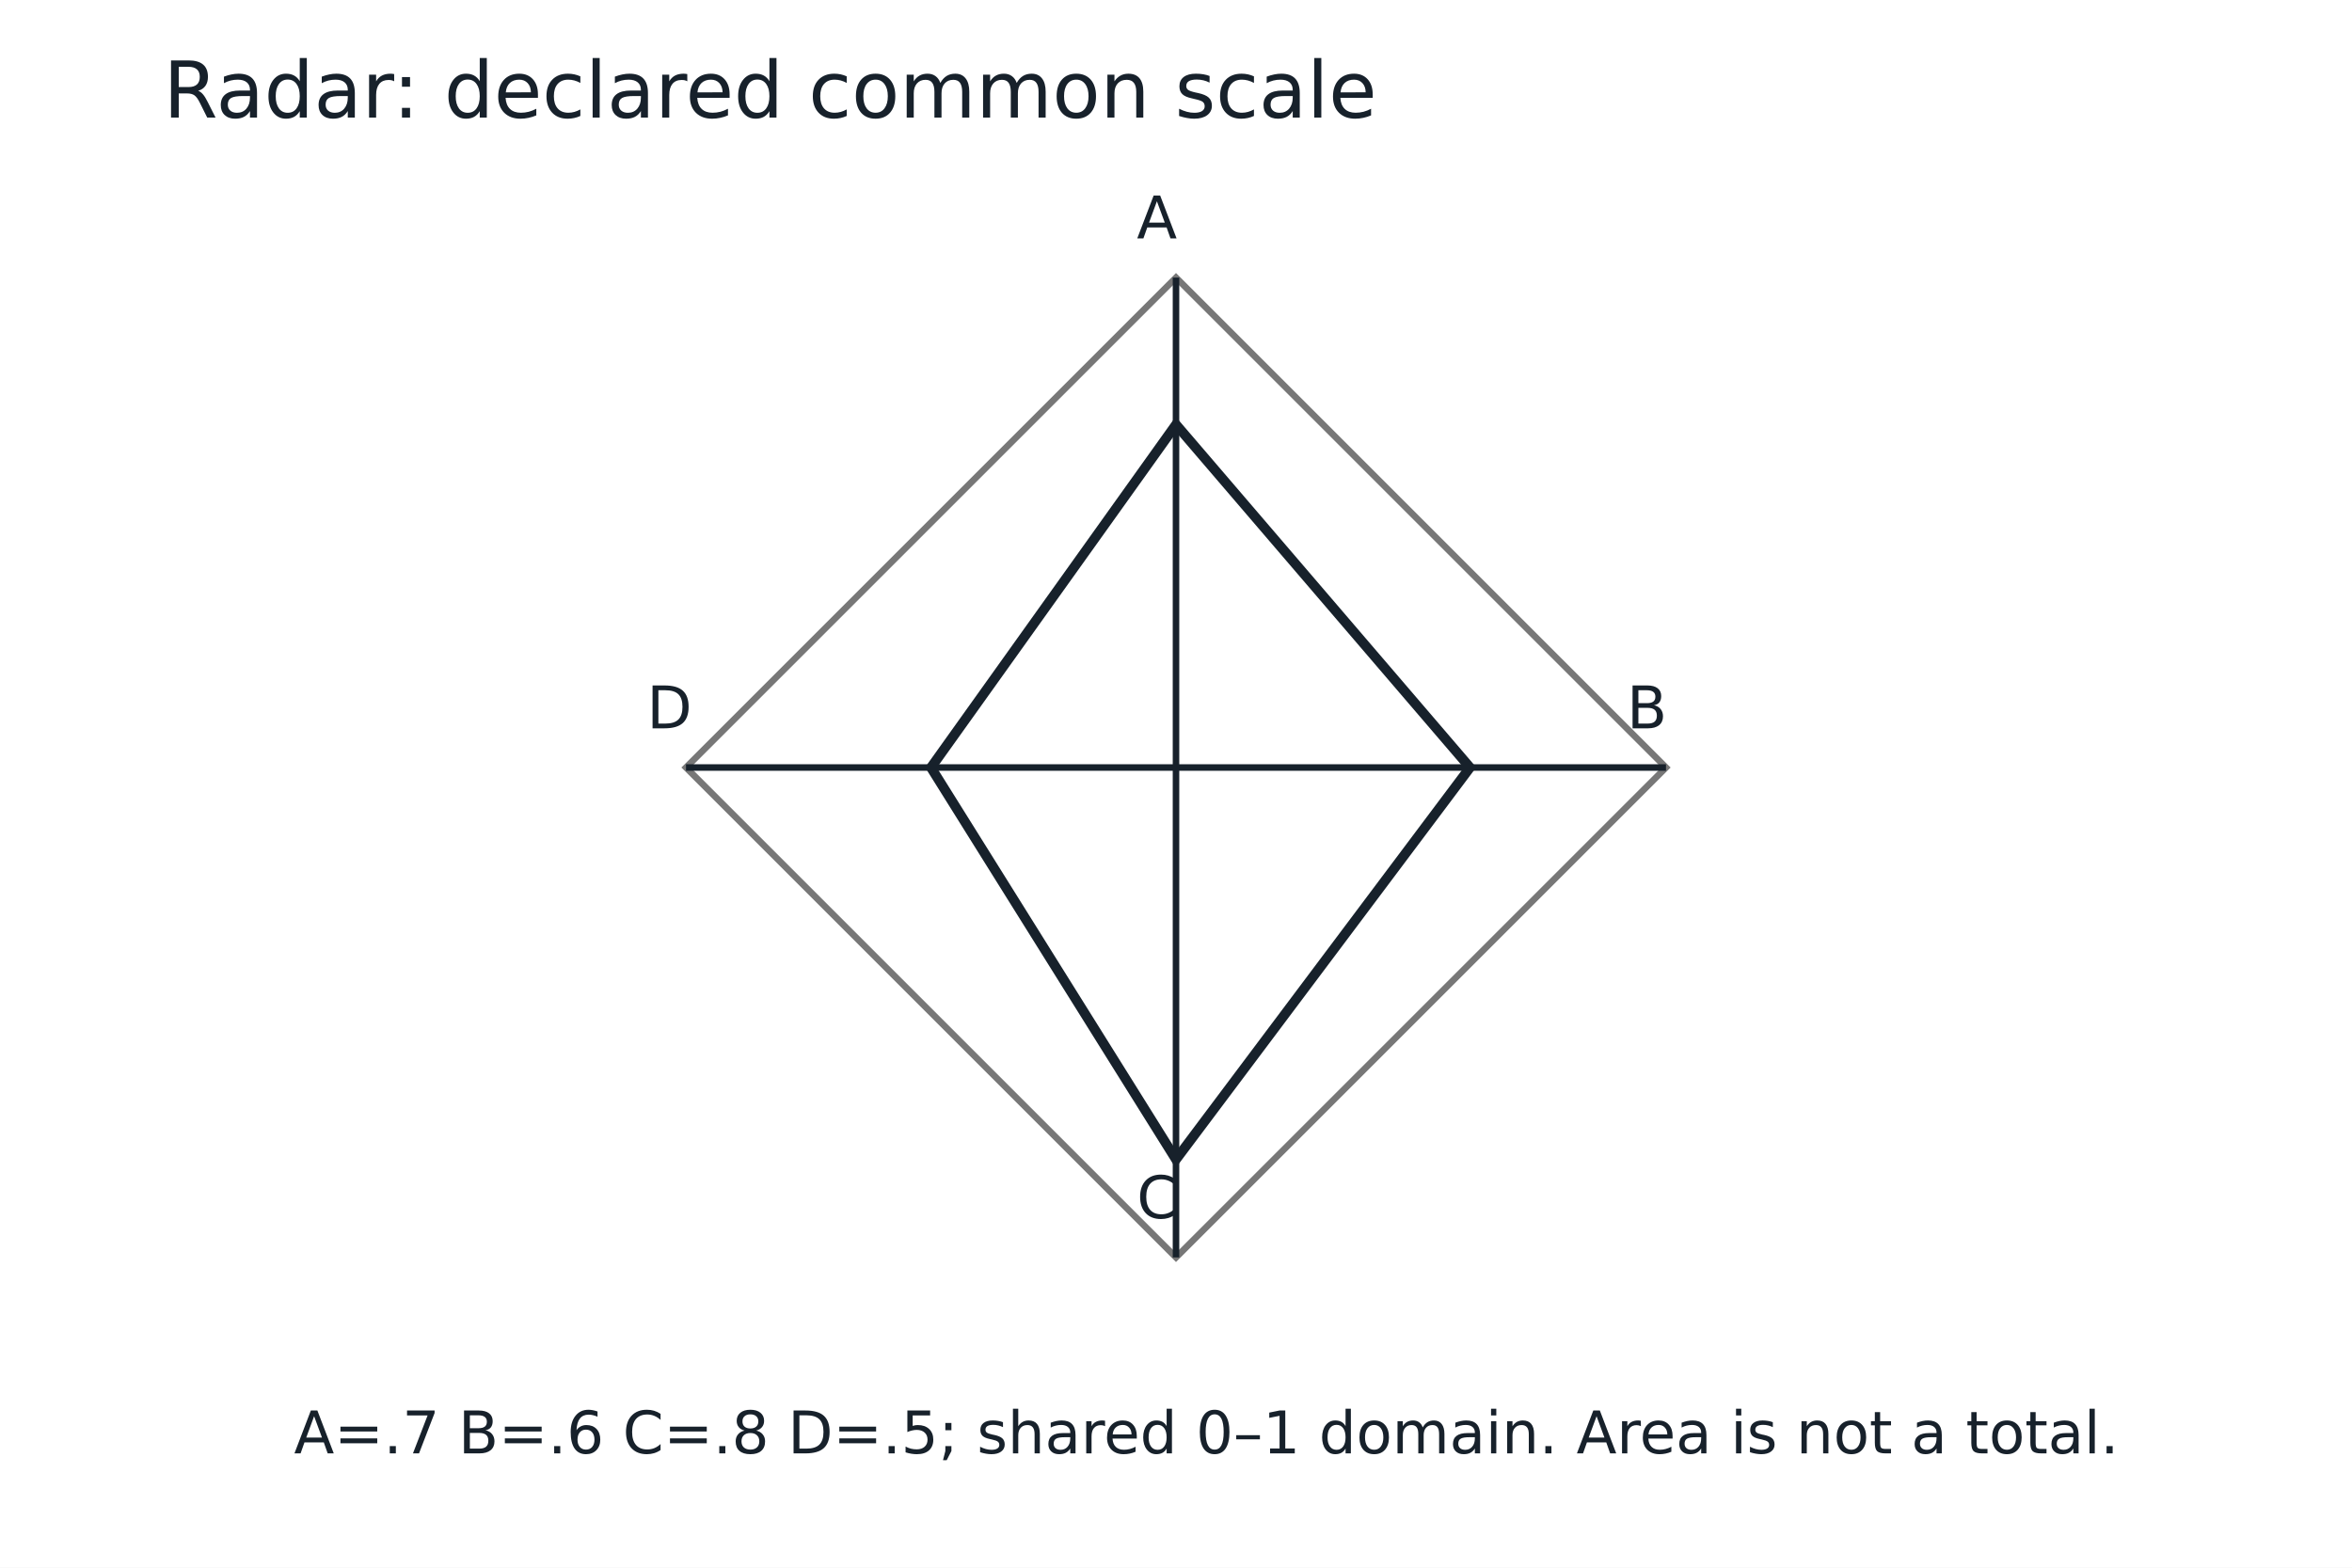
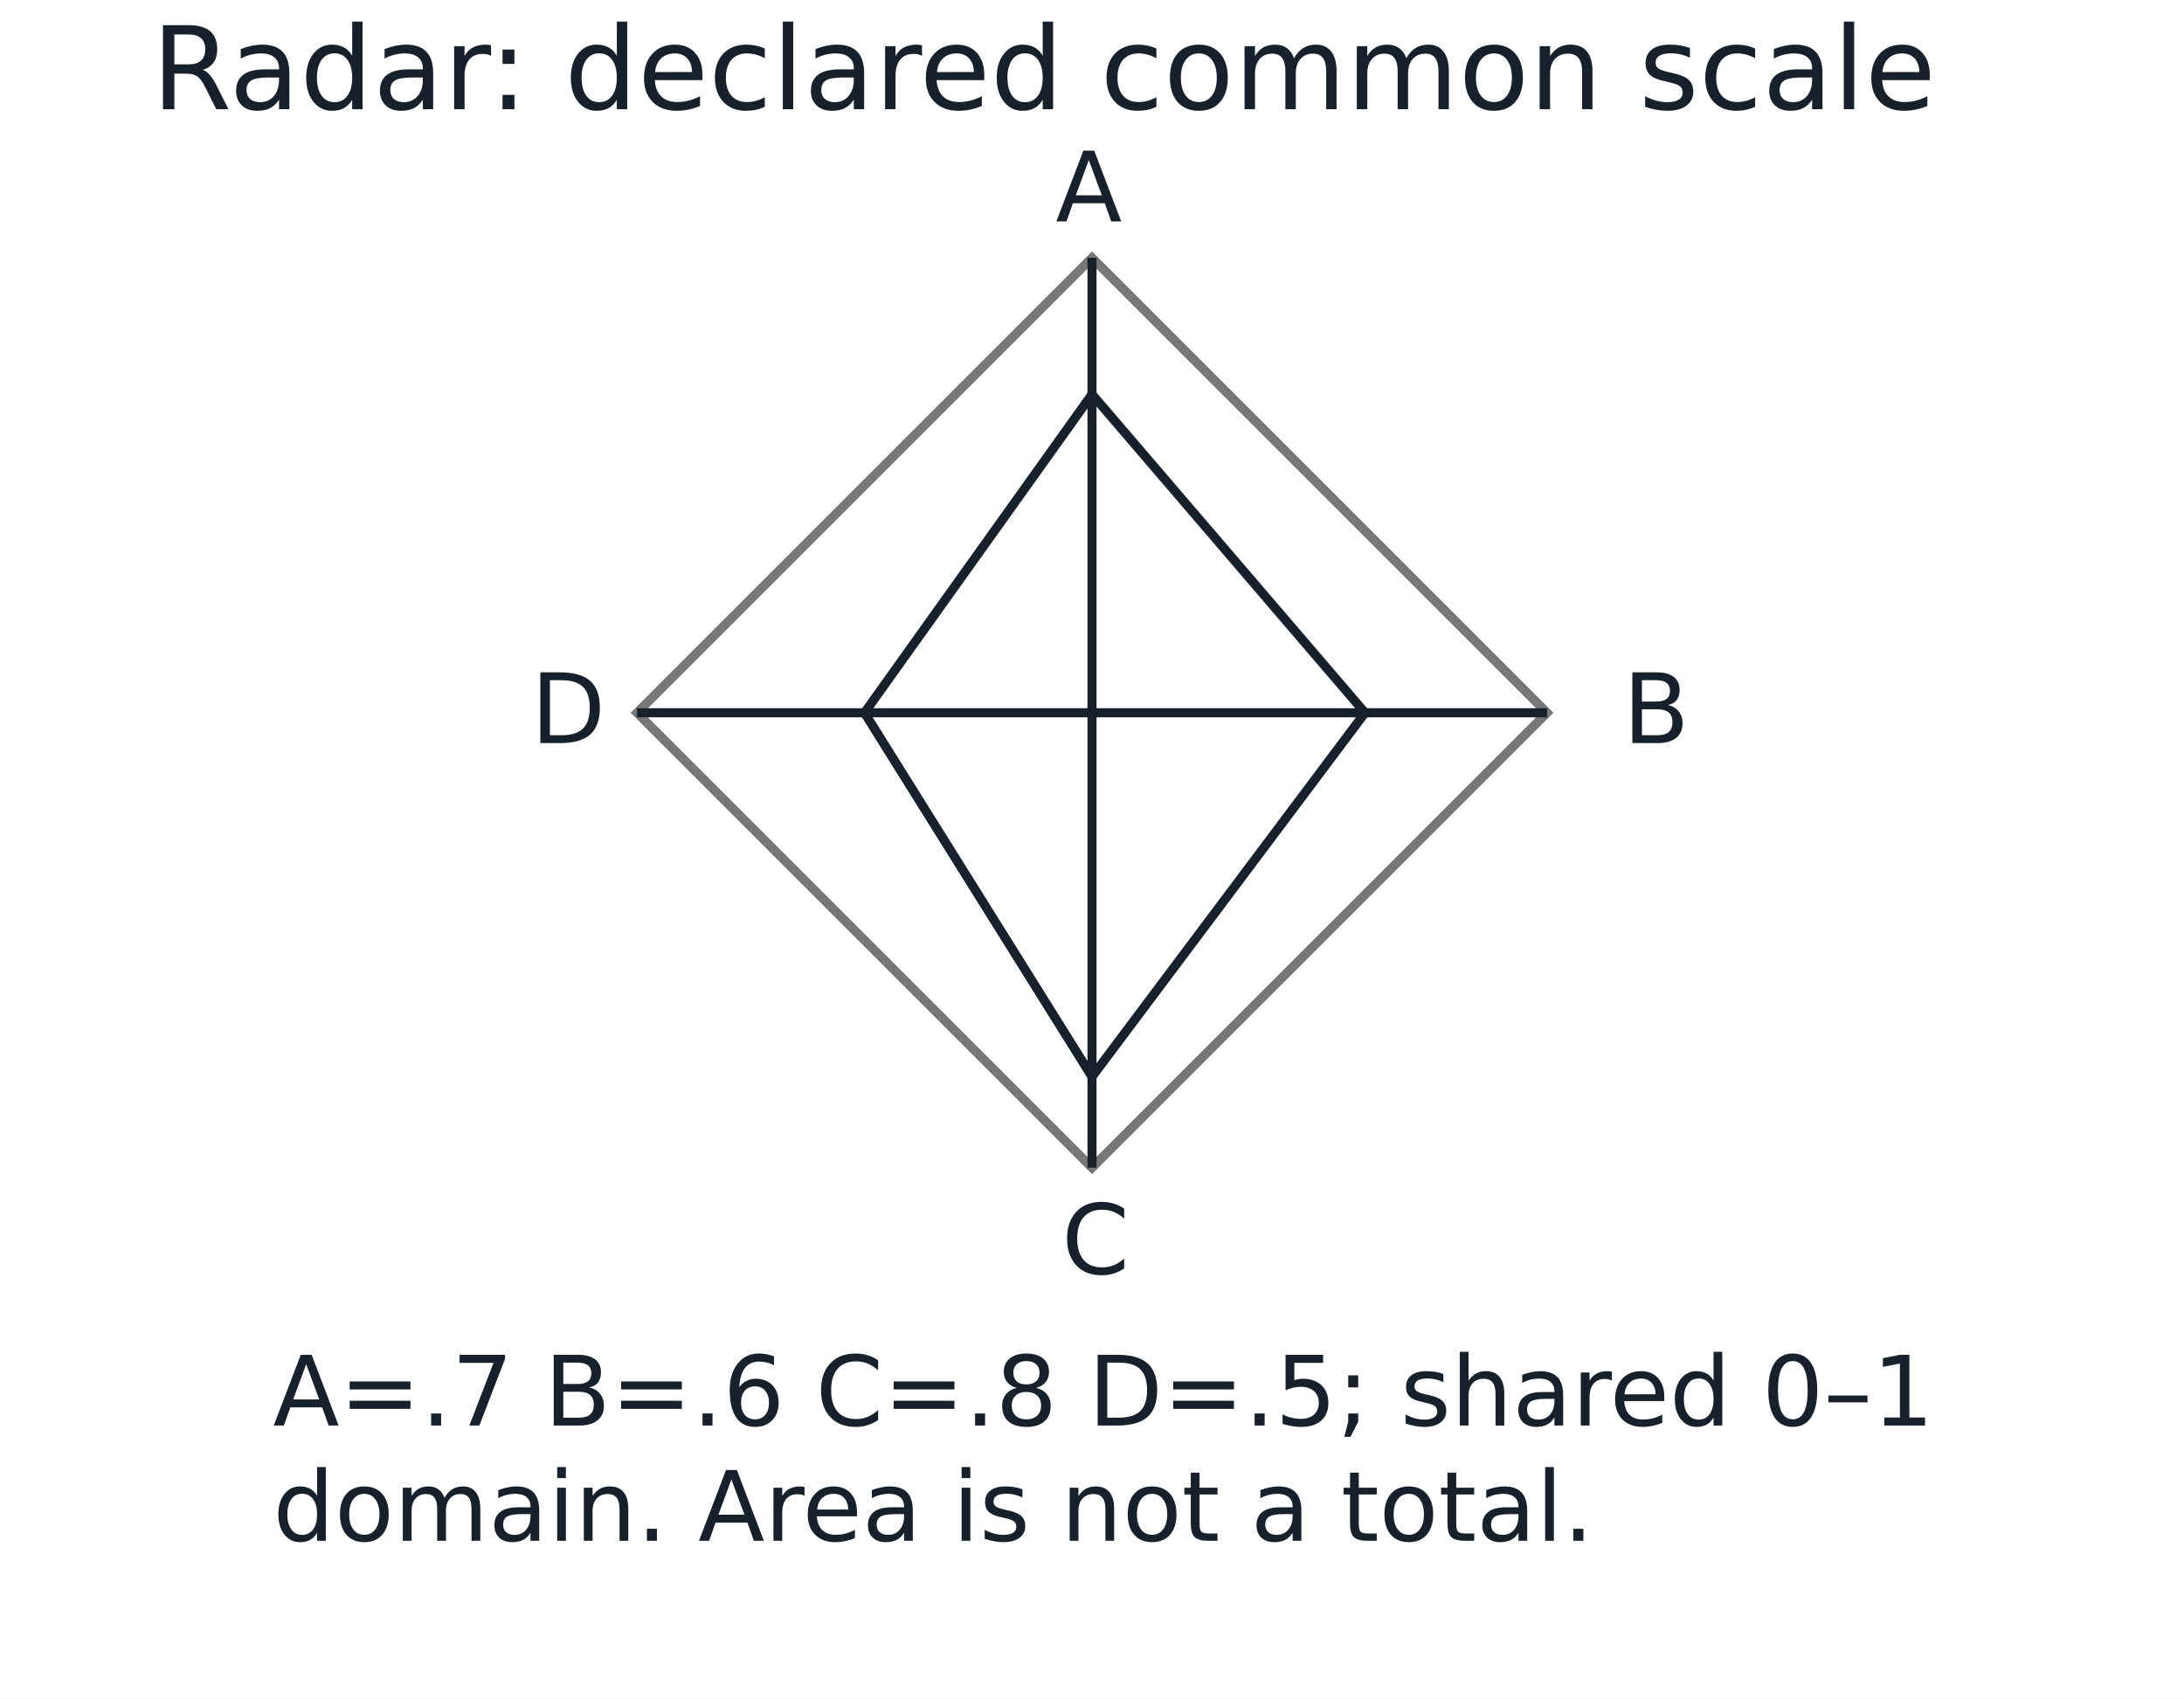
- <svg xmlns="http://www.w3.org/2000/svg" width="720" height="480" viewBox="0 0 720 480" role="img" aria-labelledby="title desc">
-   <rect width="720" height="480" fill="white" />
-   <g font-family="DejaVu Sans, sans-serif" font-size="18" fill="#17212b">
-     <text x="50" y="36" font-size="24">Radar: declared common scale</text>
-     <polygon points="360.0,85.0 510.0,235.0 360.0,385.0 210.0,235" fill="none" stroke="#777" stroke-width="2" />
-     <line x1="360" y1="235" x2="360.0" y2="85.0" stroke="#17212b" stroke-width="2" />
+ <svg xmlns="http://www.w3.org/2000/svg" width="720" height="560" viewBox="0 0 720 560" role="img" aria-labelledby="title desc">
+   <rect width="720" height="560" fill="white" />
+   <g font-family="DejaVu Sans, Liberation Sans, Arial, sans-serif" font-size="32" fill="#17212b">
+     <text x="50" y="36" font-size="38">Radar: declared common scale</text>
+     <polygon points="360.0,85.0 510.0,235.0 360.0,385.0 210.0,235" fill="none" stroke="#777" stroke-width="3" />
+     <line x1="360" y1="235" x2="360.0" y2="85.0" stroke="#17212b" stroke-width="3" />
    <text x="348.0" y="73.0">A</text>
-     <line x1="360" y1="235" x2="510.0" y2="235.0" stroke="#17212b" stroke-width="2" />
-     <text x="498.0" y="223.0">B</text>
-     <line x1="360" y1="235" x2="360.0" y2="385.0" stroke="#17212b" stroke-width="2" />
-     <text x="348.0" y="373.0">C</text>
-     <line x1="360" y1="235" x2="210.0" y2="235" stroke="#17212b" stroke-width="2" />
-     <text x="198.0" y="223">D</text>
+     <line x1="360" y1="235" x2="510.0" y2="235.0" stroke="#17212b" stroke-width="3" />
+     <text x="535" y="245">B</text>
+     <line x1="360" y1="235" x2="360.0" y2="385.0" stroke="#17212b" stroke-width="3" />
+     <text x="350" y="420">C</text>
+     <line x1="360" y1="235" x2="210.0" y2="235" stroke="#17212b" stroke-width="3" />
+     <text x="175" y="245">D</text>
    <polygon points="360,130 450,235 360,355 285,235" fill="none" stroke="#17212b" stroke-width="3" />
-     <text x="90" y="445">A=.7 B=.6 C=.8 D=.5; shared 0–1 domain. Area is not a total.</text>
+     <text x="90" y="470">
+       <tspan x="90.0" y="470">A=.7 B=.6 C=.8 D=.5; shared 0–1</tspan>
+       <tspan x="90.0" y="508">domain. Area is not a total.</tspan>
+     </text>
  </g>
</svg>
